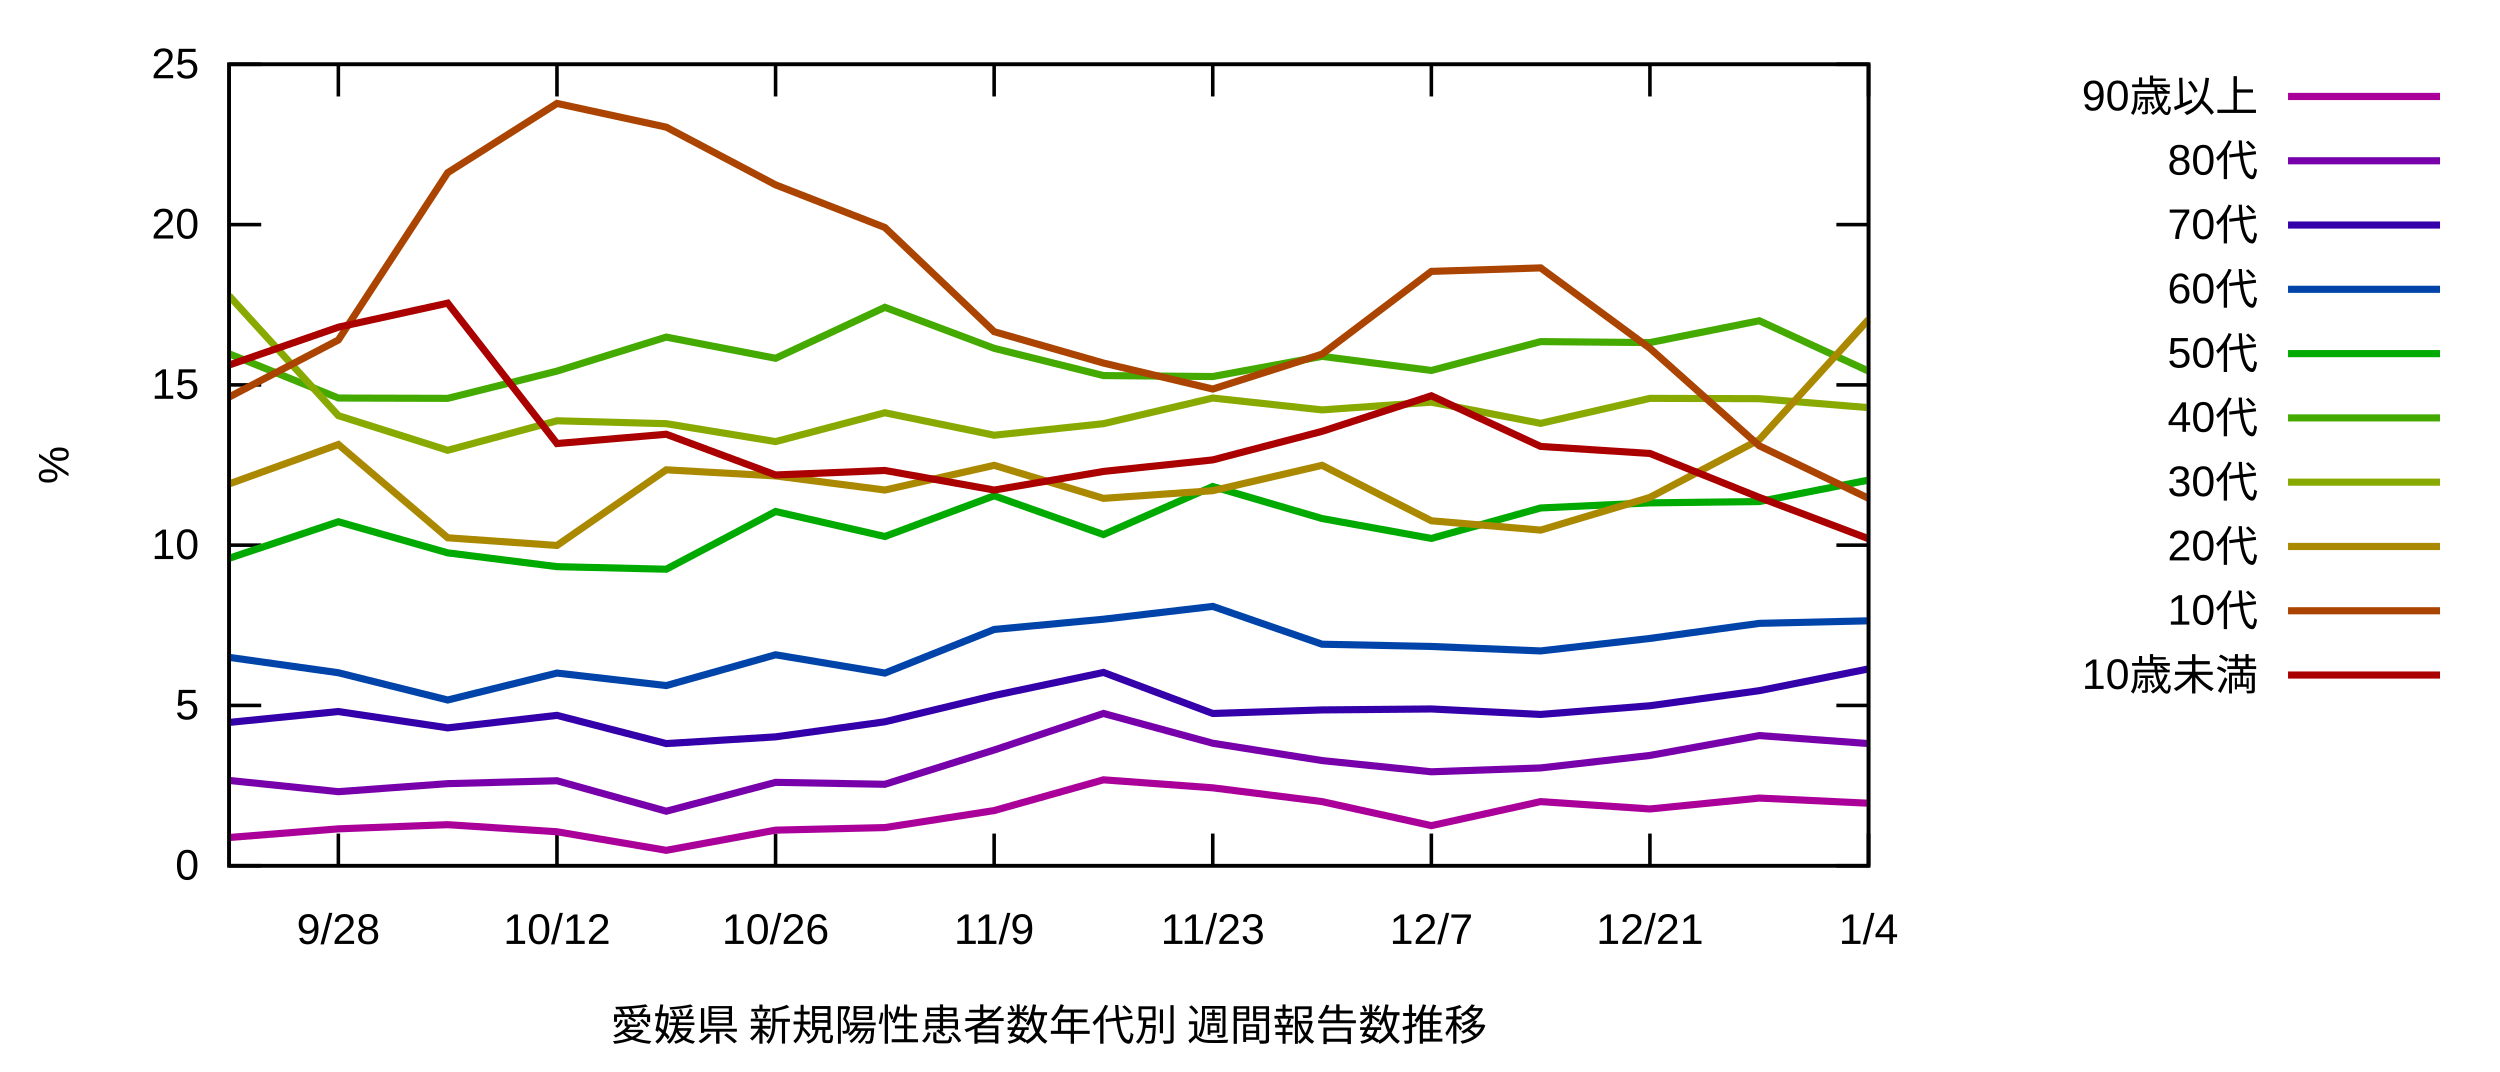
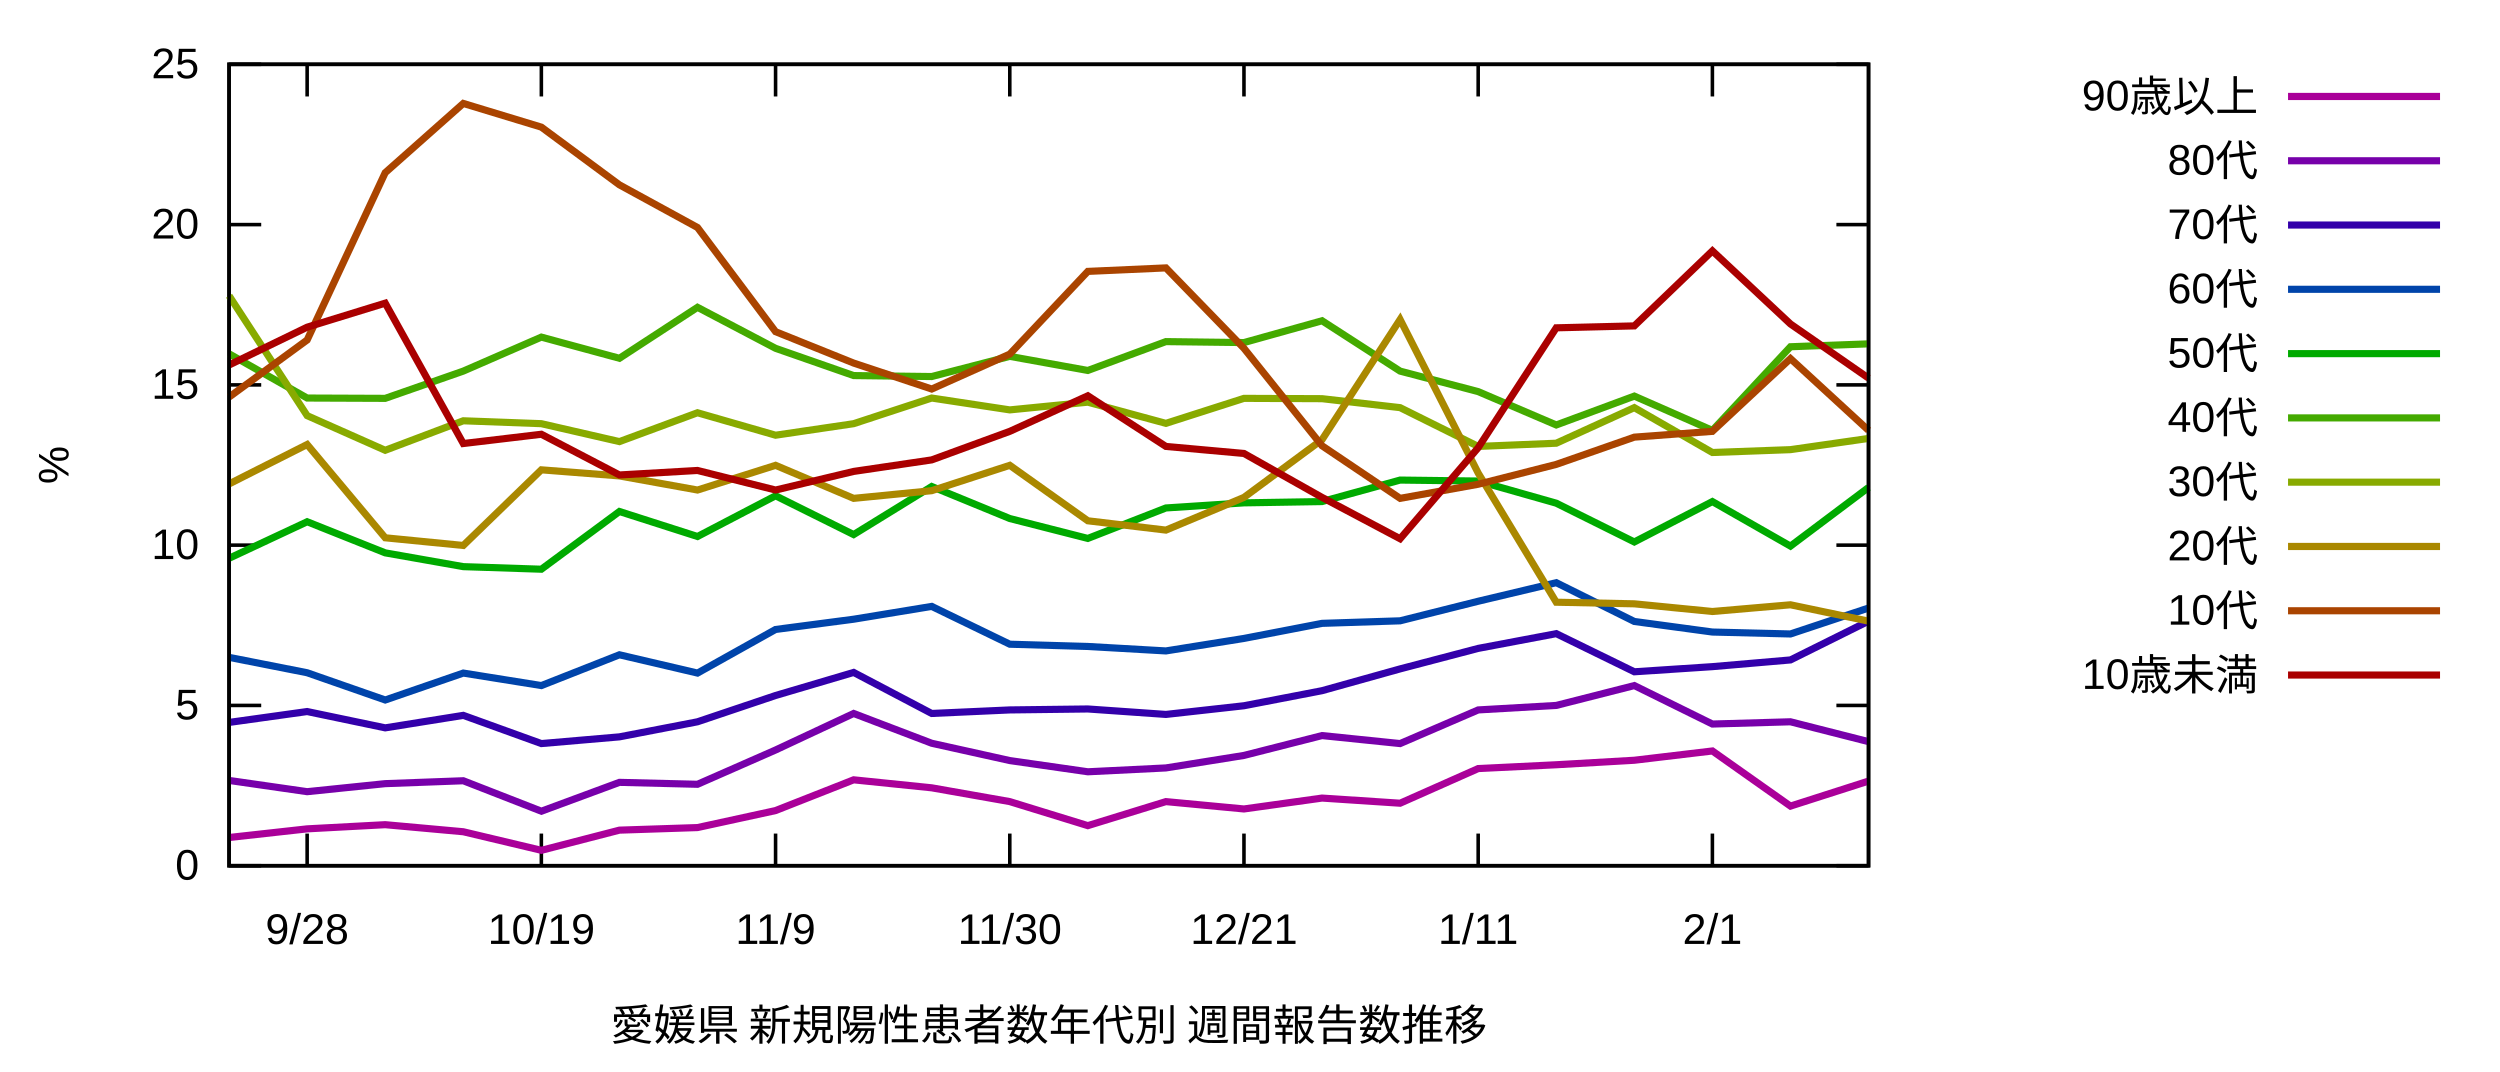
<svg xmlns="http://www.w3.org/2000/svg" xmlns:xlink="http://www.w3.org/1999/xlink" width="700" height="300" viewBox="0 0 700 300">
  <g id="gnuplot_canvas">
    <rect x="0" y="0" width="700" height="300" fill="none" />
    <defs>
      <circle id="gpDot" r="0.5" stroke-width="0.5" stroke="currentColor" />
      <path id="gpPt0" stroke-width="0.222" stroke="currentColor" d="M-1,0 h2 M0,-1 v2" />
      <path id="gpPt1" stroke-width="0.222" stroke="currentColor" d="M-1,-1 L1,1 M1,-1 L-1,1" />
      <path id="gpPt2" stroke-width="0.222" stroke="currentColor" d="M-1,0 L1,0 M0,-1 L0,1 M-1,-1 L1,1 M-1,1 L1,-1" />
      <rect id="gpPt3" stroke-width="0.222" stroke="currentColor" x="-1" y="-1" width="2" height="2" />
      <rect id="gpPt4" stroke-width="0.222" stroke="currentColor" fill="currentColor" x="-1" y="-1" width="2" height="2" />
      <circle id="gpPt5" stroke-width="0.222" stroke="currentColor" cx="0" cy="0" r="1" />
      <use xlink:href="#gpPt5" id="gpPt6" fill="currentColor" stroke="none" />
      <path id="gpPt7" stroke-width="0.222" stroke="currentColor" d="M0,-1.33 L-1.33,0.67 L1.33,0.67 z" />
      <use xlink:href="#gpPt7" id="gpPt8" fill="currentColor" stroke="none" />
      <use xlink:href="#gpPt7" id="gpPt9" stroke="currentColor" transform="rotate(180)" />
      <use xlink:href="#gpPt9" id="gpPt10" fill="currentColor" stroke="none" />
      <use xlink:href="#gpPt3" id="gpPt11" stroke="currentColor" transform="rotate(45)" />
      <use xlink:href="#gpPt11" id="gpPt12" fill="currentColor" stroke="none" />
      <path id="gpPt13" stroke-width="0.222" stroke="currentColor" d="M0,1.330 L1.265,0.411 L0.782,-1.067 L-0.782,-1.076 L-1.265,0.411 z" />
      <use xlink:href="#gpPt13" id="gpPt14" fill="currentColor" stroke="none" />
      <filter id="textbox" filterUnits="objectBoundingBox" x="0" y="0" height="1" width="1">
        <feFlood flood-color="white" flood-opacity="1" result="bgnd" />
        <feComposite in="SourceGraphic" in2="bgnd" operator="atop" />
      </filter>
      <filter id="greybox" filterUnits="objectBoundingBox" x="0" y="0" height="1" width="1">
        <feFlood flood-color="lightgrey" flood-opacity="1" result="grey" />
        <feComposite in="SourceGraphic" in2="grey" operator="atop" />
      </filter>
    </defs>
    <g fill="none" color="white" stroke="currentColor" stroke-width="1.00" stroke-linecap="butt" stroke-linejoin="miter">
</g>
    <g fill="none" color="black" stroke="currentColor" stroke-width="1.00" stroke-linecap="butt" stroke-linejoin="miter">
      <path stroke="black" d="M64.14,242.40 L73.14,242.40 M523.19,242.40 L514.19,242.40  " />
      <g transform="translate(55.75,246.30)" stroke="none" fill="black" font-family="Arial" font-size="12.00" text-anchor="end">
        <text>
          <tspan font-family="Arial"> 0</tspan>
        </text>
      </g>
    </g>
    <g fill="none" color="black" stroke="currentColor" stroke-width="1.00" stroke-linecap="butt" stroke-linejoin="miter">
      <path stroke="black" d="M64.14,197.52 L73.14,197.52 M523.19,197.52 L514.19,197.52  " />
      <g transform="translate(55.75,201.42)" stroke="none" fill="black" font-family="Arial" font-size="12.00" text-anchor="end">
        <text>
          <tspan font-family="Arial"> 5</tspan>
        </text>
      </g>
    </g>
    <g fill="none" color="black" stroke="currentColor" stroke-width="1.00" stroke-linecap="butt" stroke-linejoin="miter">
      <path stroke="black" d="M64.14,152.64 L73.14,152.64 M523.19,152.64 L514.19,152.64  " />
      <g transform="translate(55.75,156.54)" stroke="none" fill="black" font-family="Arial" font-size="12.00" text-anchor="end">
        <text>
          <tspan font-family="Arial"> 10</tspan>
        </text>
      </g>
    </g>
    <g fill="none" color="black" stroke="currentColor" stroke-width="1.00" stroke-linecap="butt" stroke-linejoin="miter">
      <path stroke="black" d="M64.14,107.77 L73.14,107.77 M523.19,107.77 L514.19,107.77  " />
      <g transform="translate(55.75,111.67)" stroke="none" fill="black" font-family="Arial" font-size="12.00" text-anchor="end">
        <text>
          <tspan font-family="Arial"> 15</tspan>
        </text>
      </g>
    </g>
    <g fill="none" color="black" stroke="currentColor" stroke-width="1.00" stroke-linecap="butt" stroke-linejoin="miter">
      <path stroke="black" d="M64.14,62.89 L73.14,62.89 M523.19,62.89 L514.19,62.89  " />
      <g transform="translate(55.75,66.79)" stroke="none" fill="black" font-family="Arial" font-size="12.00" text-anchor="end">
        <text>
          <tspan font-family="Arial"> 20</tspan>
        </text>
      </g>
    </g>
    <g fill="none" color="black" stroke="currentColor" stroke-width="1.00" stroke-linecap="butt" stroke-linejoin="miter">
      <path stroke="black" d="M64.14,18.01 L73.14,18.01 M523.19,18.01 L514.19,18.01  " />
      <g transform="translate(55.75,21.91)" stroke="none" fill="black" font-family="Arial" font-size="12.00" text-anchor="end">
        <text>
          <tspan font-family="Arial"> 25</tspan>
        </text>
      </g>
    </g>
    <g fill="none" color="black" stroke="currentColor" stroke-width="1.00" stroke-linecap="butt" stroke-linejoin="miter">
-       <path stroke="black" d="M94.74,242.40 L94.74,233.40 M94.74,18.01 L94.74,27.01  " />
-       <g transform="translate(94.74,264.30)" stroke="none" fill="black" font-family="Arial" font-size="12.00" text-anchor="middle">
+       <path stroke="black" d="M86.00,242.40 L86.00,233.40 M86.00,18.01 L86.00,27.01  " />
+       <g transform="translate(86.00,264.30)" stroke="none" fill="black" font-family="Arial" font-size="12.00" text-anchor="middle">
        <text>
          <tspan font-family="Arial">9/28</tspan>
        </text>
      </g>
    </g>
    <g fill="none" color="black" stroke="currentColor" stroke-width="1.00" stroke-linecap="butt" stroke-linejoin="miter">
-       <path stroke="black" d="M155.95,242.40 L155.95,233.40 M155.95,18.01 L155.95,27.01  " />
-       <g transform="translate(155.95,264.30)" stroke="none" fill="black" font-family="Arial" font-size="12.00" text-anchor="middle">
-         <text>
-           <tspan font-family="Arial">10/12</tspan>
+       <path stroke="black" d="M151.58,242.40 L151.58,233.40 M151.58,18.01 L151.58,27.01  " />
+       <g transform="translate(151.58,264.30)" stroke="none" fill="black" font-family="Arial" font-size="12.00" text-anchor="middle">
+         <text>
+           <tspan font-family="Arial">10/19</tspan>
        </text>
      </g>
    </g>
    <g fill="none" color="black" stroke="currentColor" stroke-width="1.00" stroke-linecap="butt" stroke-linejoin="miter">
      <path stroke="black" d="M217.16,242.40 L217.16,233.40 M217.16,18.01 L217.16,27.01  " />
      <g transform="translate(217.16,264.30)" stroke="none" fill="black" font-family="Arial" font-size="12.00" text-anchor="middle">
        <text>
-           <tspan font-family="Arial">10/26</tspan>
-         </text>
-       </g>
-     </g>
-     <g fill="none" color="black" stroke="currentColor" stroke-width="1.00" stroke-linecap="butt" stroke-linejoin="miter">
-       <path stroke="black" d="M278.36,242.40 L278.36,233.40 M278.36,18.01 L278.36,27.01  " />
-       <g transform="translate(278.36,264.30)" stroke="none" fill="black" font-family="Arial" font-size="12.00" text-anchor="middle">
-         <text>
          <tspan font-family="Arial">11/9</tspan>
        </text>
      </g>
    </g>
    <g fill="none" color="black" stroke="currentColor" stroke-width="1.00" stroke-linecap="butt" stroke-linejoin="miter">
-       <path stroke="black" d="M339.57,242.40 L339.57,233.40 M339.57,18.01 L339.57,27.01  " />
-       <g transform="translate(339.57,264.30)" stroke="none" fill="black" font-family="Arial" font-size="12.00" text-anchor="middle">
-         <text>
-           <tspan font-family="Arial">11/23</tspan>
-         </text>
-       </g>
-     </g>
-     <g fill="none" color="black" stroke="currentColor" stroke-width="1.00" stroke-linecap="butt" stroke-linejoin="miter">
-       <path stroke="black" d="M400.78,242.40 L400.78,233.40 M400.78,18.01 L400.78,27.01  " />
-       <g transform="translate(400.78,264.30)" stroke="none" fill="black" font-family="Arial" font-size="12.00" text-anchor="middle">
-         <text>
-           <tspan font-family="Arial">12/7</tspan>
-         </text>
-       </g>
-     </g>
-     <g fill="none" color="black" stroke="currentColor" stroke-width="1.00" stroke-linecap="butt" stroke-linejoin="miter">
-       <path stroke="black" d="M461.98,242.40 L461.98,233.40 M461.98,18.01 L461.98,27.01  " />
-       <g transform="translate(461.98,264.30)" stroke="none" fill="black" font-family="Arial" font-size="12.00" text-anchor="middle">
+       <path stroke="black" d="M282.74,242.40 L282.74,233.40 M282.74,18.01 L282.74,27.01  " />
+       <g transform="translate(282.74,264.30)" stroke="none" fill="black" font-family="Arial" font-size="12.00" text-anchor="middle">
+         <text>
+           <tspan font-family="Arial">11/30</tspan>
+         </text>
+       </g>
+     </g>
+     <g fill="none" color="black" stroke="currentColor" stroke-width="1.00" stroke-linecap="butt" stroke-linejoin="miter">
+       <path stroke="black" d="M348.31,242.40 L348.31,233.40 M348.31,18.01 L348.31,27.01  " />
+       <g transform="translate(348.31,264.30)" stroke="none" fill="black" font-family="Arial" font-size="12.00" text-anchor="middle">
        <text>
          <tspan font-family="Arial">12/21</tspan>
        </text>
      </g>
    </g>
    <g fill="none" color="black" stroke="currentColor" stroke-width="1.00" stroke-linecap="butt" stroke-linejoin="miter">
-       <path stroke="black" d="M523.19,242.40 L523.19,233.40 M523.19,18.01 L523.19,27.01  " />
-       <g transform="translate(523.19,264.30)" stroke="none" fill="black" font-family="Arial" font-size="12.00" text-anchor="middle">
-         <text>
-           <tspan font-family="Arial">1/4</tspan>
+       <path stroke="black" d="M413.89,242.40 L413.89,233.40 M413.89,18.01 L413.89,27.01  " />
+       <g transform="translate(413.89,264.30)" stroke="none" fill="black" font-family="Arial" font-size="12.00" text-anchor="middle">
+         <text>
+           <tspan font-family="Arial">1/11</tspan>
+         </text>
+       </g>
+     </g>
+     <g fill="none" color="black" stroke="currentColor" stroke-width="1.00" stroke-linecap="butt" stroke-linejoin="miter">
+       <path stroke="black" d="M479.47,242.40 L479.47,233.40 M479.47,18.01 L479.47,27.01  " />
+       <g transform="translate(479.47,264.30)" stroke="none" fill="black" font-family="Arial" font-size="12.00" text-anchor="middle">
+         <text>
+           <tspan font-family="Arial">2/1</tspan>
        </text>
      </g>
    </g>
    <g fill="none" color="black" stroke="currentColor" stroke-width="1.00" stroke-linecap="butt" stroke-linejoin="miter">
</g>
    <g fill="none" color="black" stroke="currentColor" stroke-width="1.00" stroke-linecap="butt" stroke-linejoin="miter">
      <path stroke="black" d="M64.14,18.01 L64.14,242.40 L523.19,242.40 L523.19,18.01 L64.14,18.01 Z  " />
    </g>
    <g fill="none" color="black" stroke="currentColor" stroke-width="1.00" stroke-linecap="butt" stroke-linejoin="miter">
      <g transform="translate(19.18,130.21) rotate(270)" stroke="none" fill="black" font-family="Arial" font-size="12.00" text-anchor="middle">
        <text>
          <tspan font-family="Arial">%</tspan>
        </text>
      </g>
    </g>
    <g fill="none" color="black" stroke="currentColor" stroke-width="1.00" stroke-linecap="butt" stroke-linejoin="miter">
      <g transform="translate(293.66,291.30)" stroke="none" fill="black" font-family="Arial" font-size="12.00" text-anchor="middle">
        <text>
          <tspan font-family="Arial">愛媛県 新規陽性患者数年代別 週間報告数推移</tspan>
        </text>
      </g>
    </g>
    <g fill="none" color="black" stroke="currentColor" stroke-width="1.00" stroke-linecap="butt" stroke-linejoin="miter">
</g>
    <g id="gnuplot_plot_1">
      <g fill="none" color="white" stroke="currentColor" stroke-width="2.00" stroke-linecap="butt" stroke-linejoin="miter">
</g>
      <g fill="none" color="black" stroke="currentColor" stroke-width="2.00" stroke-linecap="butt" stroke-linejoin="miter">
        <g transform="translate(632.26,30.91)" stroke="none" fill="black" font-family="Arial" font-size="12.00" text-anchor="end">
          <text>
            <tspan font-family="Arial">90歳以上</tspan>
          </text>
        </g>
      </g>
      <g fill="none" color="black" stroke="currentColor" stroke-width="2.00" stroke-linecap="butt" stroke-linejoin="miter">
-         <path stroke="rgb(170,   0, 153)" d="M640.65,27.01 L683.21,27.01 M64.14,234.50 L94.74,232.08 L125.35,230.91 L155.95,232.89 L186.55,238.09 L217.16,232.44   L247.76,231.72 L278.36,226.96 L308.97,218.35 L339.57,220.59 L370.17,224.45 L400.78,231.18 L431.38,224.45 L461.98,226.51   L492.59,223.46 L523.19,224.90  " />
+         <path stroke="rgb(170,   0, 153)" d="M640.65,27.01 L683.21,27.01 M64.14,234.50 L86.00,232.08 L107.86,230.91 L129.72,232.89 L151.58,238.09 L173.44,232.44   L195.30,231.72 L217.16,226.96 L239.02,218.35 L260.88,220.59 L282.74,224.45 L304.59,231.18 L326.45,224.45 L348.31,226.51   L370.17,223.46 L392.03,224.90 L413.89,215.20 L435.75,214.13 L457.61,212.87 L479.47,210.27 L501.33,225.71 L523.19,218.70    " />
      </g>
    </g>
    <g id="gnuplot_plot_2">
      <g fill="none" color="black" stroke="currentColor" stroke-width="2.00" stroke-linecap="butt" stroke-linejoin="miter">
        <g transform="translate(632.26,48.91)" stroke="none" fill="black" font-family="Arial" font-size="12.00" text-anchor="end">
          <text>
            <tspan font-family="Arial">80代</tspan>
          </text>
        </g>
      </g>
      <g fill="none" color="black" stroke="currentColor" stroke-width="2.00" stroke-linecap="butt" stroke-linejoin="miter">
-         <path stroke="rgb(119,   0, 170)" d="M640.65,45.01 L683.21,45.01 M64.14,218.52 L94.74,221.67 L125.35,219.42 L155.95,218.61 L186.55,227.14 L217.16,219.06   L247.76,219.60 L278.36,210.00 L308.97,199.77 L339.57,208.11 L370.17,212.96 L400.78,216.10 L431.38,215.02 L461.98,211.52   L492.59,205.96 L523.19,208.20  " />
+         <path stroke="rgb(119,   0, 170)" d="M640.65,45.01 L683.21,45.01 M64.14,218.52 L86.00,221.67 L107.86,219.42 L129.72,218.61 L151.58,227.14 L173.44,219.06   L195.30,219.60 L217.16,210.00 L239.02,199.77 L260.88,208.11 L282.74,212.96 L304.59,216.10 L326.45,215.02 L348.31,211.52   L370.17,205.96 L392.03,208.20 L413.89,198.78 L435.75,197.52 L457.61,191.96 L479.47,202.73 L501.33,202.10 L523.19,207.66    " />
      </g>
    </g>
    <g id="gnuplot_plot_3">
      <g fill="none" color="black" stroke="currentColor" stroke-width="2.00" stroke-linecap="butt" stroke-linejoin="miter">
        <g transform="translate(632.26,66.91)" stroke="none" fill="black" font-family="Arial" font-size="12.00" text-anchor="end">
          <text>
            <tspan font-family="Arial">70代</tspan>
          </text>
        </g>
      </g>
      <g fill="none" color="black" stroke="currentColor" stroke-width="2.00" stroke-linecap="butt" stroke-linejoin="miter">
-         <path stroke="rgb( 51,   0, 170)" d="M640.65,63.01 L683.21,63.01 M64.14,202.28 L94.74,199.23 L125.35,203.80 L155.95,200.30 L186.55,208.20 L217.16,206.32   L247.76,202.10 L278.36,194.74 L308.97,188.28 L339.57,199.77 L370.17,198.78 L400.78,198.51 L431.38,200.04 L461.98,197.61   L492.59,193.39 L523.19,187.29  " />
+         <path stroke="rgb( 51,   0, 170)" d="M640.65,63.01 L683.21,63.01 M64.14,202.28 L86.00,199.23 L107.86,203.80 L129.72,200.30 L151.58,208.20 L173.44,206.32   L195.30,202.10 L217.16,194.74 L239.02,188.28 L260.88,199.77 L282.74,198.78 L304.59,198.51 L326.45,200.04 L348.31,197.61   L370.17,193.39 L392.03,187.29 L413.89,181.55 L435.75,177.42 L457.61,188.10 L479.47,186.66 L501.33,184.78 L523.19,173.92    " />
      </g>
    </g>
    <g id="gnuplot_plot_4">
      <g fill="none" color="black" stroke="currentColor" stroke-width="2.00" stroke-linecap="butt" stroke-linejoin="miter">
        <g transform="translate(632.26,84.91)" stroke="none" fill="black" font-family="Arial" font-size="12.00" text-anchor="end">
          <text>
            <tspan font-family="Arial">60代</tspan>
          </text>
        </g>
      </g>
      <g fill="none" color="black" stroke="currentColor" stroke-width="2.00" stroke-linecap="butt" stroke-linejoin="miter">
-         <path stroke="rgb(  0,  68, 170)" d="M640.65,81.01 L683.21,81.01 M64.14,184.06 L94.74,188.37 L125.35,196.00 L155.95,188.46 L186.55,191.96 L217.16,183.34   L247.76,188.46 L278.36,176.25 L308.97,173.38 L339.57,169.79 L370.17,180.38 L400.78,181.01 L431.38,182.26 L461.98,178.76   L492.59,174.54 L523.19,173.83  " />
+         <path stroke="rgb(  0,  68, 170)" d="M640.65,81.01 L683.21,81.01 M64.14,184.06 L86.00,188.37 L107.86,196.00 L129.72,188.46 L151.58,191.96 L173.44,183.34   L195.30,188.46 L217.16,176.25 L239.02,173.38 L260.88,169.79 L282.74,180.38 L304.59,181.01 L326.45,182.26 L348.31,178.76   L370.17,174.54 L392.03,173.83 L413.89,168.35 L435.75,163.15 L457.61,174.01 L479.47,176.97 L501.33,177.51 L523.19,170.24    " />
      </g>
    </g>
    <g id="gnuplot_plot_5">
      <g fill="none" color="black" stroke="currentColor" stroke-width="2.00" stroke-linecap="butt" stroke-linejoin="miter">
        <g transform="translate(632.26,102.91)" stroke="none" fill="black" font-family="Arial" font-size="12.00" text-anchor="end">
          <text>
            <tspan font-family="Arial">50代</tspan>
          </text>
        </g>
      </g>
      <g fill="none" color="black" stroke="currentColor" stroke-width="2.00" stroke-linecap="butt" stroke-linejoin="miter">
-         <path stroke="rgb(  0, 170,   0)" d="M640.65,99.01 L683.21,99.01 M64.14,156.32 L94.74,146.09 L125.35,154.80 L155.95,158.66 L186.55,159.38 L217.16,143.22   L247.76,150.22 L278.36,138.82 L308.97,149.68 L339.57,136.22 L370.17,145.19 L400.78,150.76 L431.38,142.23 L461.98,140.80   L492.59,140.44 L523.19,134.42  " />
+         <path stroke="rgb(  0, 170,   0)" d="M640.65,99.01 L683.21,99.01 M64.14,156.32 L86.00,146.09 L107.86,154.80 L129.72,158.66 L151.58,159.38 L173.44,143.22   L195.30,150.22 L217.16,138.82 L239.02,149.68 L260.88,136.22 L282.74,145.19 L304.59,150.76 L326.45,142.23 L348.31,140.80   L370.17,140.44 L392.03,134.42 L413.89,134.69 L435.75,140.89 L457.61,151.75 L479.47,140.44 L501.33,152.91 L523.19,136.49    " />
      </g>
    </g>
    <g id="gnuplot_plot_6">
      <g fill="none" color="black" stroke="currentColor" stroke-width="2.00" stroke-linecap="butt" stroke-linejoin="miter">
        <g transform="translate(632.26,120.91)" stroke="none" fill="black" font-family="Arial" font-size="12.00" text-anchor="end">
          <text>
            <tspan font-family="Arial">40代</tspan>
          </text>
        </g>
      </g>
      <g fill="none" color="black" stroke="currentColor" stroke-width="2.00" stroke-linecap="butt" stroke-linejoin="miter">
-         <path stroke="rgb( 68, 170,   0)" d="M640.65,117.01 L683.21,117.01 M64.14,99.06 L94.74,111.45 L125.35,111.54 L155.95,103.91 L186.55,94.39 L217.16,100.32   L247.76,86.05 L278.36,97.53 L308.97,105.16 L339.57,105.43 L370.17,99.78 L400.78,103.73 L431.38,95.65 L461.98,95.92   L492.59,89.81 L523.19,103.91  " />
+         <path stroke="rgb( 68, 170,   0)" d="M640.65,117.01 L683.21,117.01 M64.14,99.06 L86.00,111.45 L107.86,111.54 L129.72,103.91 L151.58,94.39 L173.44,100.32   L195.30,86.05 L217.16,97.53 L239.02,105.16 L260.88,105.43 L282.74,99.78 L304.59,103.73 L326.45,95.65 L348.31,95.92   L370.17,89.81 L392.03,103.91 L413.89,109.65 L435.75,118.99 L457.61,110.91 L479.47,120.51 L501.33,97.09 L523.19,96.28    " />
      </g>
    </g>
    <g id="gnuplot_plot_7">
      <g fill="none" color="black" stroke="currentColor" stroke-width="2.00" stroke-linecap="butt" stroke-linejoin="miter">
        <g transform="translate(632.26,138.91)" stroke="none" fill="black" font-family="Arial" font-size="12.00" text-anchor="end">
          <text>
            <tspan font-family="Arial">30代</tspan>
          </text>
        </g>
      </g>
      <g fill="none" color="black" stroke="currentColor" stroke-width="2.00" stroke-linecap="butt" stroke-linejoin="miter">
-         <path stroke="rgb(136, 170,   0)" d="M640.65,135.01 L683.21,135.01 M64.14,82.81 L94.74,116.38 L125.35,126.08 L155.95,117.82 L186.55,118.63 L217.16,123.65   L247.76,115.57 L278.36,121.86 L308.97,118.63 L339.57,111.45 L370.17,114.77 L400.78,112.61 L431.38,118.54 L461.98,111.54   L492.59,111.63 L523.19,114.14  " />
+         <path stroke="rgb(136, 170,   0)" d="M640.65,135.01 L683.21,135.01 M64.14,82.81 L86.00,116.38 L107.86,126.08 L129.72,117.82 L151.58,118.63 L173.44,123.65   L195.30,115.57 L217.16,121.86 L239.02,118.63 L260.88,111.45 L282.74,114.77 L304.59,112.61 L326.45,118.54 L348.31,111.54   L370.17,111.63 L392.03,114.14 L413.89,125.00 L435.75,124.10 L457.61,114.14 L479.47,126.70 L501.33,125.90 L523.19,122.76    " />
      </g>
    </g>
    <g id="gnuplot_plot_8">
      <g fill="none" color="black" stroke="currentColor" stroke-width="2.00" stroke-linecap="butt" stroke-linejoin="miter">
        <g transform="translate(632.26,156.91)" stroke="none" fill="black" font-family="Arial" font-size="12.00" text-anchor="end">
          <text>
            <tspan font-family="Arial">20代</tspan>
          </text>
        </g>
      </g>
      <g fill="none" color="black" stroke="currentColor" stroke-width="2.00" stroke-linecap="butt" stroke-linejoin="miter">
-         <path stroke="rgb(170, 136,   0)" d="M640.65,153.01 L683.21,153.01 M64.14,135.50 L94.74,124.46 L125.35,150.58 L155.95,152.73 L186.55,131.55 L217.16,133.26   L247.76,137.21 L278.36,130.29 L308.97,139.54 L339.57,137.39 L370.17,130.29 L400.78,145.82 L431.38,148.43 L461.98,139.27   L492.59,123.11 L523.19,89.46  " />
+         <path stroke="rgb(170, 136,   0)" d="M640.65,153.01 L683.21,153.01 M64.14,135.50 L86.00,124.46 L107.86,150.58 L129.72,152.73 L151.58,131.55 L173.44,133.26   L195.30,137.21 L217.16,130.29 L239.02,139.54 L260.88,137.39 L282.74,130.29 L304.59,145.82 L326.45,148.43 L348.31,139.27   L370.17,123.11 L392.03,89.46 L413.89,132.45 L435.75,168.62 L457.61,169.07 L479.47,171.22 L501.33,169.34 L523.19,173.92    " />
      </g>
    </g>
    <g id="gnuplot_plot_9">
      <g fill="none" color="black" stroke="currentColor" stroke-width="2.00" stroke-linecap="butt" stroke-linejoin="miter">
        <g transform="translate(632.26,174.91)" stroke="none" fill="black" font-family="Arial" font-size="12.00" text-anchor="end">
          <text>
            <tspan font-family="Arial">10代</tspan>
          </text>
        </g>
      </g>
      <g fill="none" color="black" stroke="currentColor" stroke-width="2.00" stroke-linecap="butt" stroke-linejoin="miter">
-         <path stroke="rgb(170,  68,   0)" d="M640.65,171.01 L683.21,171.01 M64.14,111.18 L94.74,95.20 L125.35,48.35 L155.95,28.96 L186.55,35.60 L217.16,51.76   L247.76,63.70 L278.36,92.87 L308.97,101.66 L339.57,108.93 L370.17,99.15 L400.78,75.99 L431.38,75.01 L461.98,97.53   L492.59,124.82 L523.19,139.54  " />
+         <path stroke="rgb(170,  68,   0)" d="M640.65,171.01 L683.21,171.01 M64.14,111.18 L86.00,95.20 L107.86,48.35 L129.72,28.96 L151.58,35.60 L173.44,51.76   L195.30,63.70 L217.16,92.87 L239.02,101.66 L260.88,108.93 L282.74,99.15 L304.59,75.99 L326.45,75.01 L348.31,97.53   L370.17,124.82 L392.03,139.54 L413.89,135.59 L435.75,130.03 L457.61,122.40 L479.47,120.78 L501.33,100.41 L523.19,120.51    " />
      </g>
    </g>
    <g id="gnuplot_plot_10">
      <g fill="none" color="black" stroke="currentColor" stroke-width="2.00" stroke-linecap="butt" stroke-linejoin="miter">
        <g transform="translate(632.26,192.91)" stroke="none" fill="black" font-family="Arial" font-size="12.00" text-anchor="end">
          <text>
            <tspan font-family="Arial">10歳未満</tspan>
          </text>
        </g>
      </g>
      <g fill="none" color="black" stroke="currentColor" stroke-width="2.00" stroke-linecap="butt" stroke-linejoin="miter">
-         <path stroke="rgb(170,   0,   0)" d="M640.65,189.01 L683.21,189.01 M64.14,102.20 L94.74,91.61 L125.35,84.88 L155.95,124.19 L186.55,121.59 L217.16,132.99   L247.76,131.73 L278.36,137.21 L308.97,132.00 L339.57,128.77 L370.17,120.78 L400.78,110.82 L431.38,125.00 L461.98,126.97   L492.59,139.27 L523.19,150.85  " />
+         <path stroke="rgb(170,   0,   0)" d="M640.65,189.01 L683.21,189.01 M64.14,102.20 L86.00,91.61 L107.86,84.88 L129.72,124.19 L151.58,121.59 L173.44,132.99   L195.30,131.73 L217.16,137.21 L239.02,132.00 L260.88,128.77 L282.74,120.78 L304.59,110.82 L326.45,125.00 L348.31,126.97   L370.17,139.27 L392.03,150.85 L413.89,125.36 L435.75,91.79 L457.61,91.25 L479.47,70.25 L501.33,90.71 L523.19,105.88    " />
      </g>
    </g>
    <g fill="none" color="black" stroke="currentColor" stroke-width="2.00" stroke-linecap="butt" stroke-linejoin="miter">
</g>
    <g fill="none" color="black" stroke="black" stroke-width="1.00" stroke-linecap="butt" stroke-linejoin="miter">
</g>
    <g fill="none" color="black" stroke="currentColor" stroke-width="1.00" stroke-linecap="butt" stroke-linejoin="miter">
      <path stroke="black" d="M64.14,18.01 L64.14,242.40 L523.19,242.40 L523.19,18.01 L64.14,18.01 Z  " />
    </g>
    <g fill="none" color="black" stroke="currentColor" stroke-width="1.00" stroke-linecap="butt" stroke-linejoin="miter">
</g>
  </g>
</svg>
